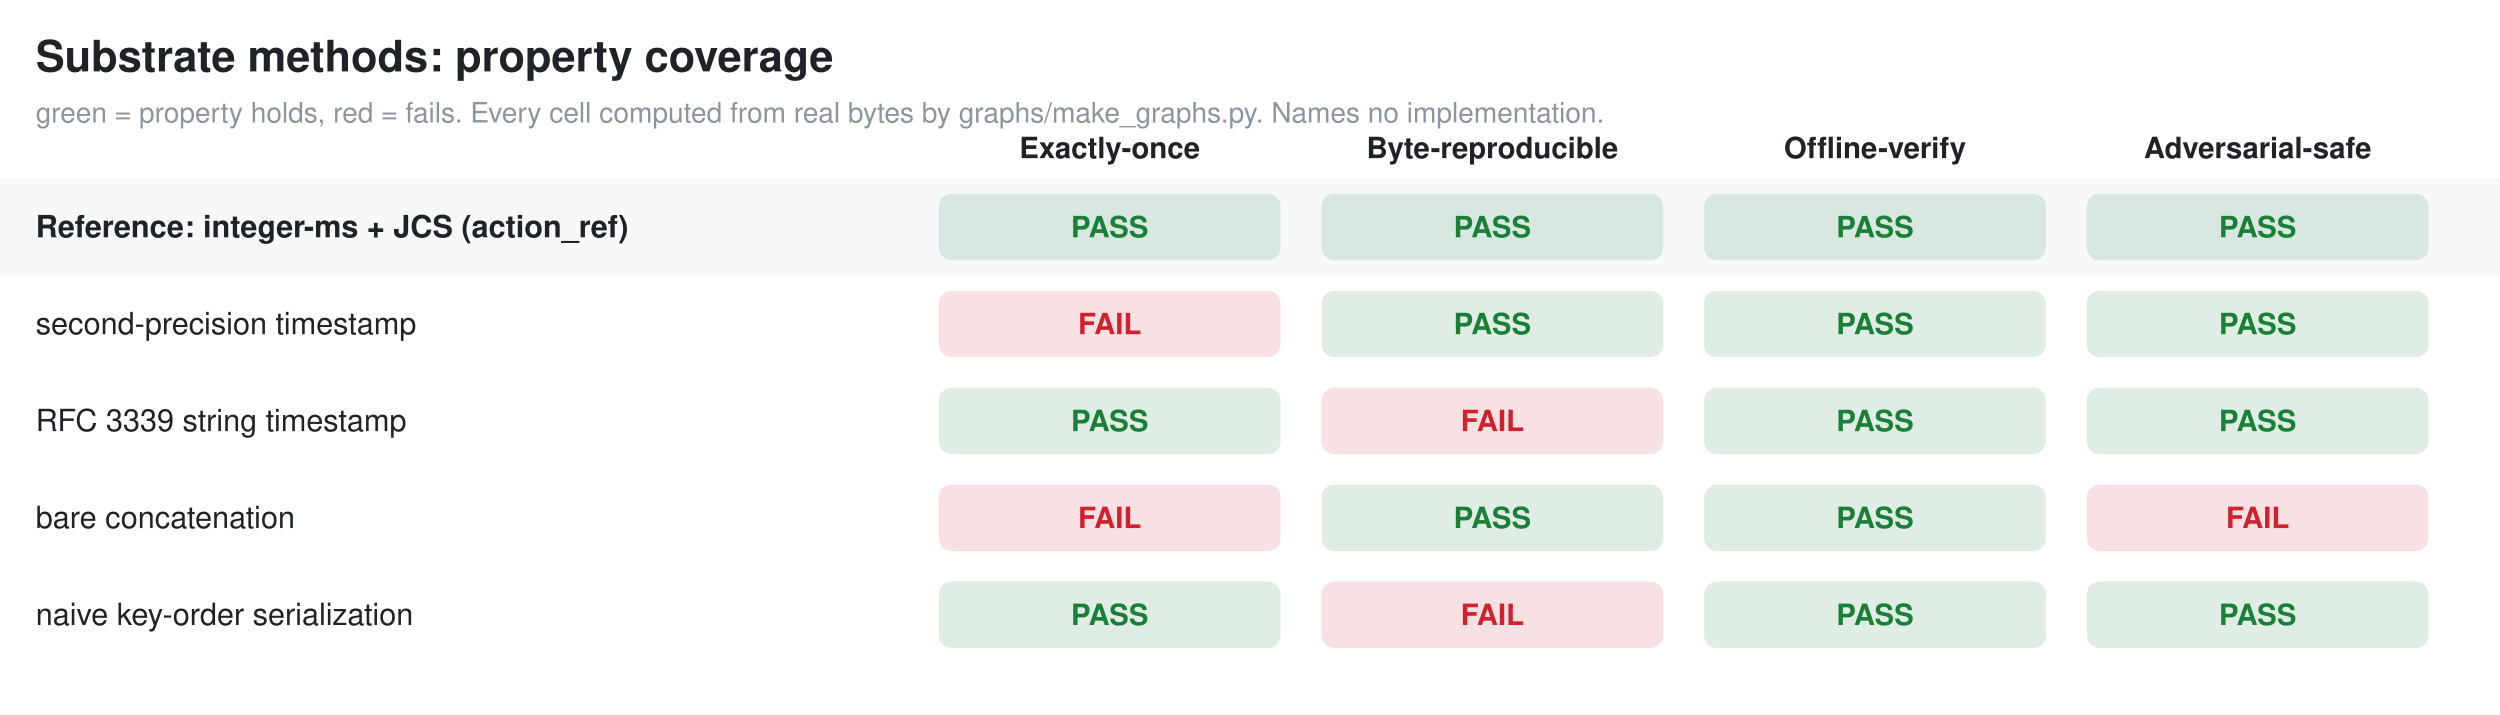
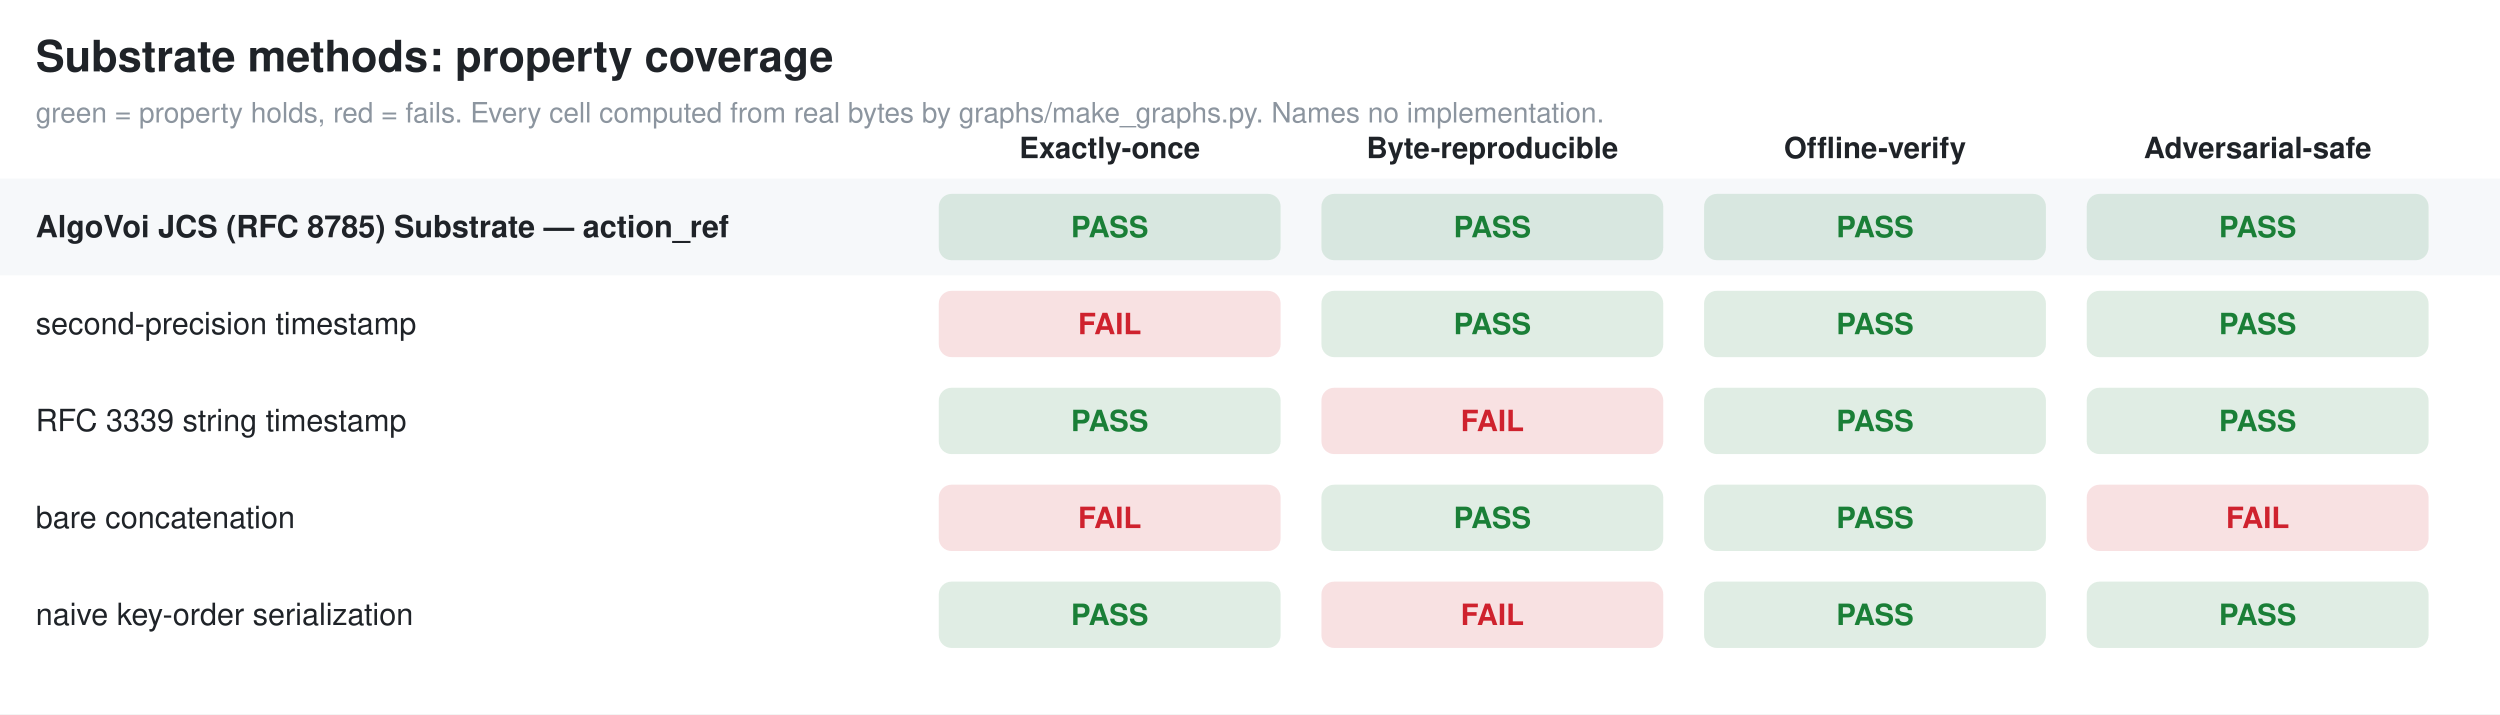
<svg xmlns="http://www.w3.org/2000/svg" width="980" height="280" viewBox="0 0 980 280" font-family="-apple-system,Segoe UI,Helvetica,Arial,sans-serif">
  <rect width="980" height="280" fill="white" />
  <text x="14" y="28" font-size="17" font-weight="700" fill="#1f2328">Substrate methods: property coverage</text>
  <text x="14" y="48" font-size="11" fill="#8c959f">green = property holds, red = fails. Every cell computed from real bytes by graphs/make_graphs.py. Names no implementation.</text>
  <text x="435" y="62" font-size="11.5" font-weight="600" fill="#1f2328" text-anchor="middle">Exactly-once</text>
  <text x="585" y="62" font-size="11.5" font-weight="600" fill="#1f2328" text-anchor="middle">Byte-reproducible</text>
  <text x="735" y="62" font-size="11.5" font-weight="600" fill="#1f2328" text-anchor="middle">Offline-verify</text>
  <text x="885" y="62" font-size="11.5" font-weight="600" fill="#1f2328" text-anchor="middle">Adversarial-safe</text>
  <rect x="0" y="70" width="980" height="38" fill="#f6f8fa" />
-   <text x="14" y="93" font-size="12" fill="#1f2328" font-weight="700">Reference: integer-ms + JCS (action_ref)</text>
+   <text x="14" y="93" font-size="12" fill="#1f2328" font-weight="700">AlgoVoi JCS (RFC 8785) Substrate — action_ref</text>
  <rect x="368" y="76" width="134" height="26" rx="5" fill="#1a7f37" opacity="0.14" />
  <text x="435" y="93" font-size="11.5" font-weight="700" fill="#1a7f37" text-anchor="middle">PASS</text>
  <rect x="518" y="76" width="134" height="26" rx="5" fill="#1a7f37" opacity="0.14" />
  <text x="585" y="93" font-size="11.5" font-weight="700" fill="#1a7f37" text-anchor="middle">PASS</text>
  <rect x="668" y="76" width="134" height="26" rx="5" fill="#1a7f37" opacity="0.14" />
  <text x="735" y="93" font-size="11.5" font-weight="700" fill="#1a7f37" text-anchor="middle">PASS</text>
  <rect x="818" y="76" width="134" height="26" rx="5" fill="#1a7f37" opacity="0.14" />
  <text x="885" y="93" font-size="11.5" font-weight="700" fill="#1a7f37" text-anchor="middle">PASS</text>
  <rect x="0" y="108" width="980" height="38" fill="white" />
  <text x="14" y="131" font-size="12" fill="#1f2328" font-weight="400">second-precision timestamp</text>
  <rect x="368" y="114" width="134" height="26" rx="5" fill="#cf222e" opacity="0.14" />
  <text x="435" y="131" font-size="11.5" font-weight="700" fill="#cf222e" text-anchor="middle">FAIL</text>
  <rect x="518" y="114" width="134" height="26" rx="5" fill="#1a7f37" opacity="0.14" />
  <text x="585" y="131" font-size="11.5" font-weight="700" fill="#1a7f37" text-anchor="middle">PASS</text>
  <rect x="668" y="114" width="134" height="26" rx="5" fill="#1a7f37" opacity="0.14" />
  <text x="735" y="131" font-size="11.5" font-weight="700" fill="#1a7f37" text-anchor="middle">PASS</text>
  <rect x="818" y="114" width="134" height="26" rx="5" fill="#1a7f37" opacity="0.14" />
  <text x="885" y="131" font-size="11.5" font-weight="700" fill="#1a7f37" text-anchor="middle">PASS</text>
  <rect x="0" y="146" width="980" height="38" fill="white" />
  <text x="14" y="169" font-size="12" fill="#1f2328" font-weight="400">RFC 3339 string timestamp</text>
  <rect x="368" y="152" width="134" height="26" rx="5" fill="#1a7f37" opacity="0.14" />
  <text x="435" y="169" font-size="11.5" font-weight="700" fill="#1a7f37" text-anchor="middle">PASS</text>
  <rect x="518" y="152" width="134" height="26" rx="5" fill="#cf222e" opacity="0.14" />
  <text x="585" y="169" font-size="11.5" font-weight="700" fill="#cf222e" text-anchor="middle">FAIL</text>
  <rect x="668" y="152" width="134" height="26" rx="5" fill="#1a7f37" opacity="0.14" />
  <text x="735" y="169" font-size="11.5" font-weight="700" fill="#1a7f37" text-anchor="middle">PASS</text>
  <rect x="818" y="152" width="134" height="26" rx="5" fill="#1a7f37" opacity="0.14" />
  <text x="885" y="169" font-size="11.5" font-weight="700" fill="#1a7f37" text-anchor="middle">PASS</text>
  <rect x="0" y="184" width="980" height="38" fill="white" />
  <text x="14" y="207" font-size="12" fill="#1f2328" font-weight="400">bare concatenation</text>
  <rect x="368" y="190" width="134" height="26" rx="5" fill="#cf222e" opacity="0.14" />
  <text x="435" y="207" font-size="11.5" font-weight="700" fill="#cf222e" text-anchor="middle">FAIL</text>
  <rect x="518" y="190" width="134" height="26" rx="5" fill="#1a7f37" opacity="0.14" />
  <text x="585" y="207" font-size="11.5" font-weight="700" fill="#1a7f37" text-anchor="middle">PASS</text>
  <rect x="668" y="190" width="134" height="26" rx="5" fill="#1a7f37" opacity="0.14" />
  <text x="735" y="207" font-size="11.5" font-weight="700" fill="#1a7f37" text-anchor="middle">PASS</text>
  <rect x="818" y="190" width="134" height="26" rx="5" fill="#cf222e" opacity="0.14" />
  <text x="885" y="207" font-size="11.5" font-weight="700" fill="#cf222e" text-anchor="middle">FAIL</text>
  <rect x="0" y="222" width="980" height="38" fill="white" />
  <text x="14" y="245" font-size="12" fill="#1f2328" font-weight="400">naive key-order serialization</text>
  <rect x="368" y="228" width="134" height="26" rx="5" fill="#1a7f37" opacity="0.14" />
  <text x="435" y="245" font-size="11.5" font-weight="700" fill="#1a7f37" text-anchor="middle">PASS</text>
  <rect x="518" y="228" width="134" height="26" rx="5" fill="#cf222e" opacity="0.14" />
  <text x="585" y="245" font-size="11.5" font-weight="700" fill="#cf222e" text-anchor="middle">FAIL</text>
  <rect x="668" y="228" width="134" height="26" rx="5" fill="#1a7f37" opacity="0.14" />
  <text x="735" y="245" font-size="11.5" font-weight="700" fill="#1a7f37" text-anchor="middle">PASS</text>
  <rect x="818" y="228" width="134" height="26" rx="5" fill="#1a7f37" opacity="0.14" />
  <text x="885" y="245" font-size="11.5" font-weight="700" fill="#1a7f37" text-anchor="middle">PASS</text>
</svg>
